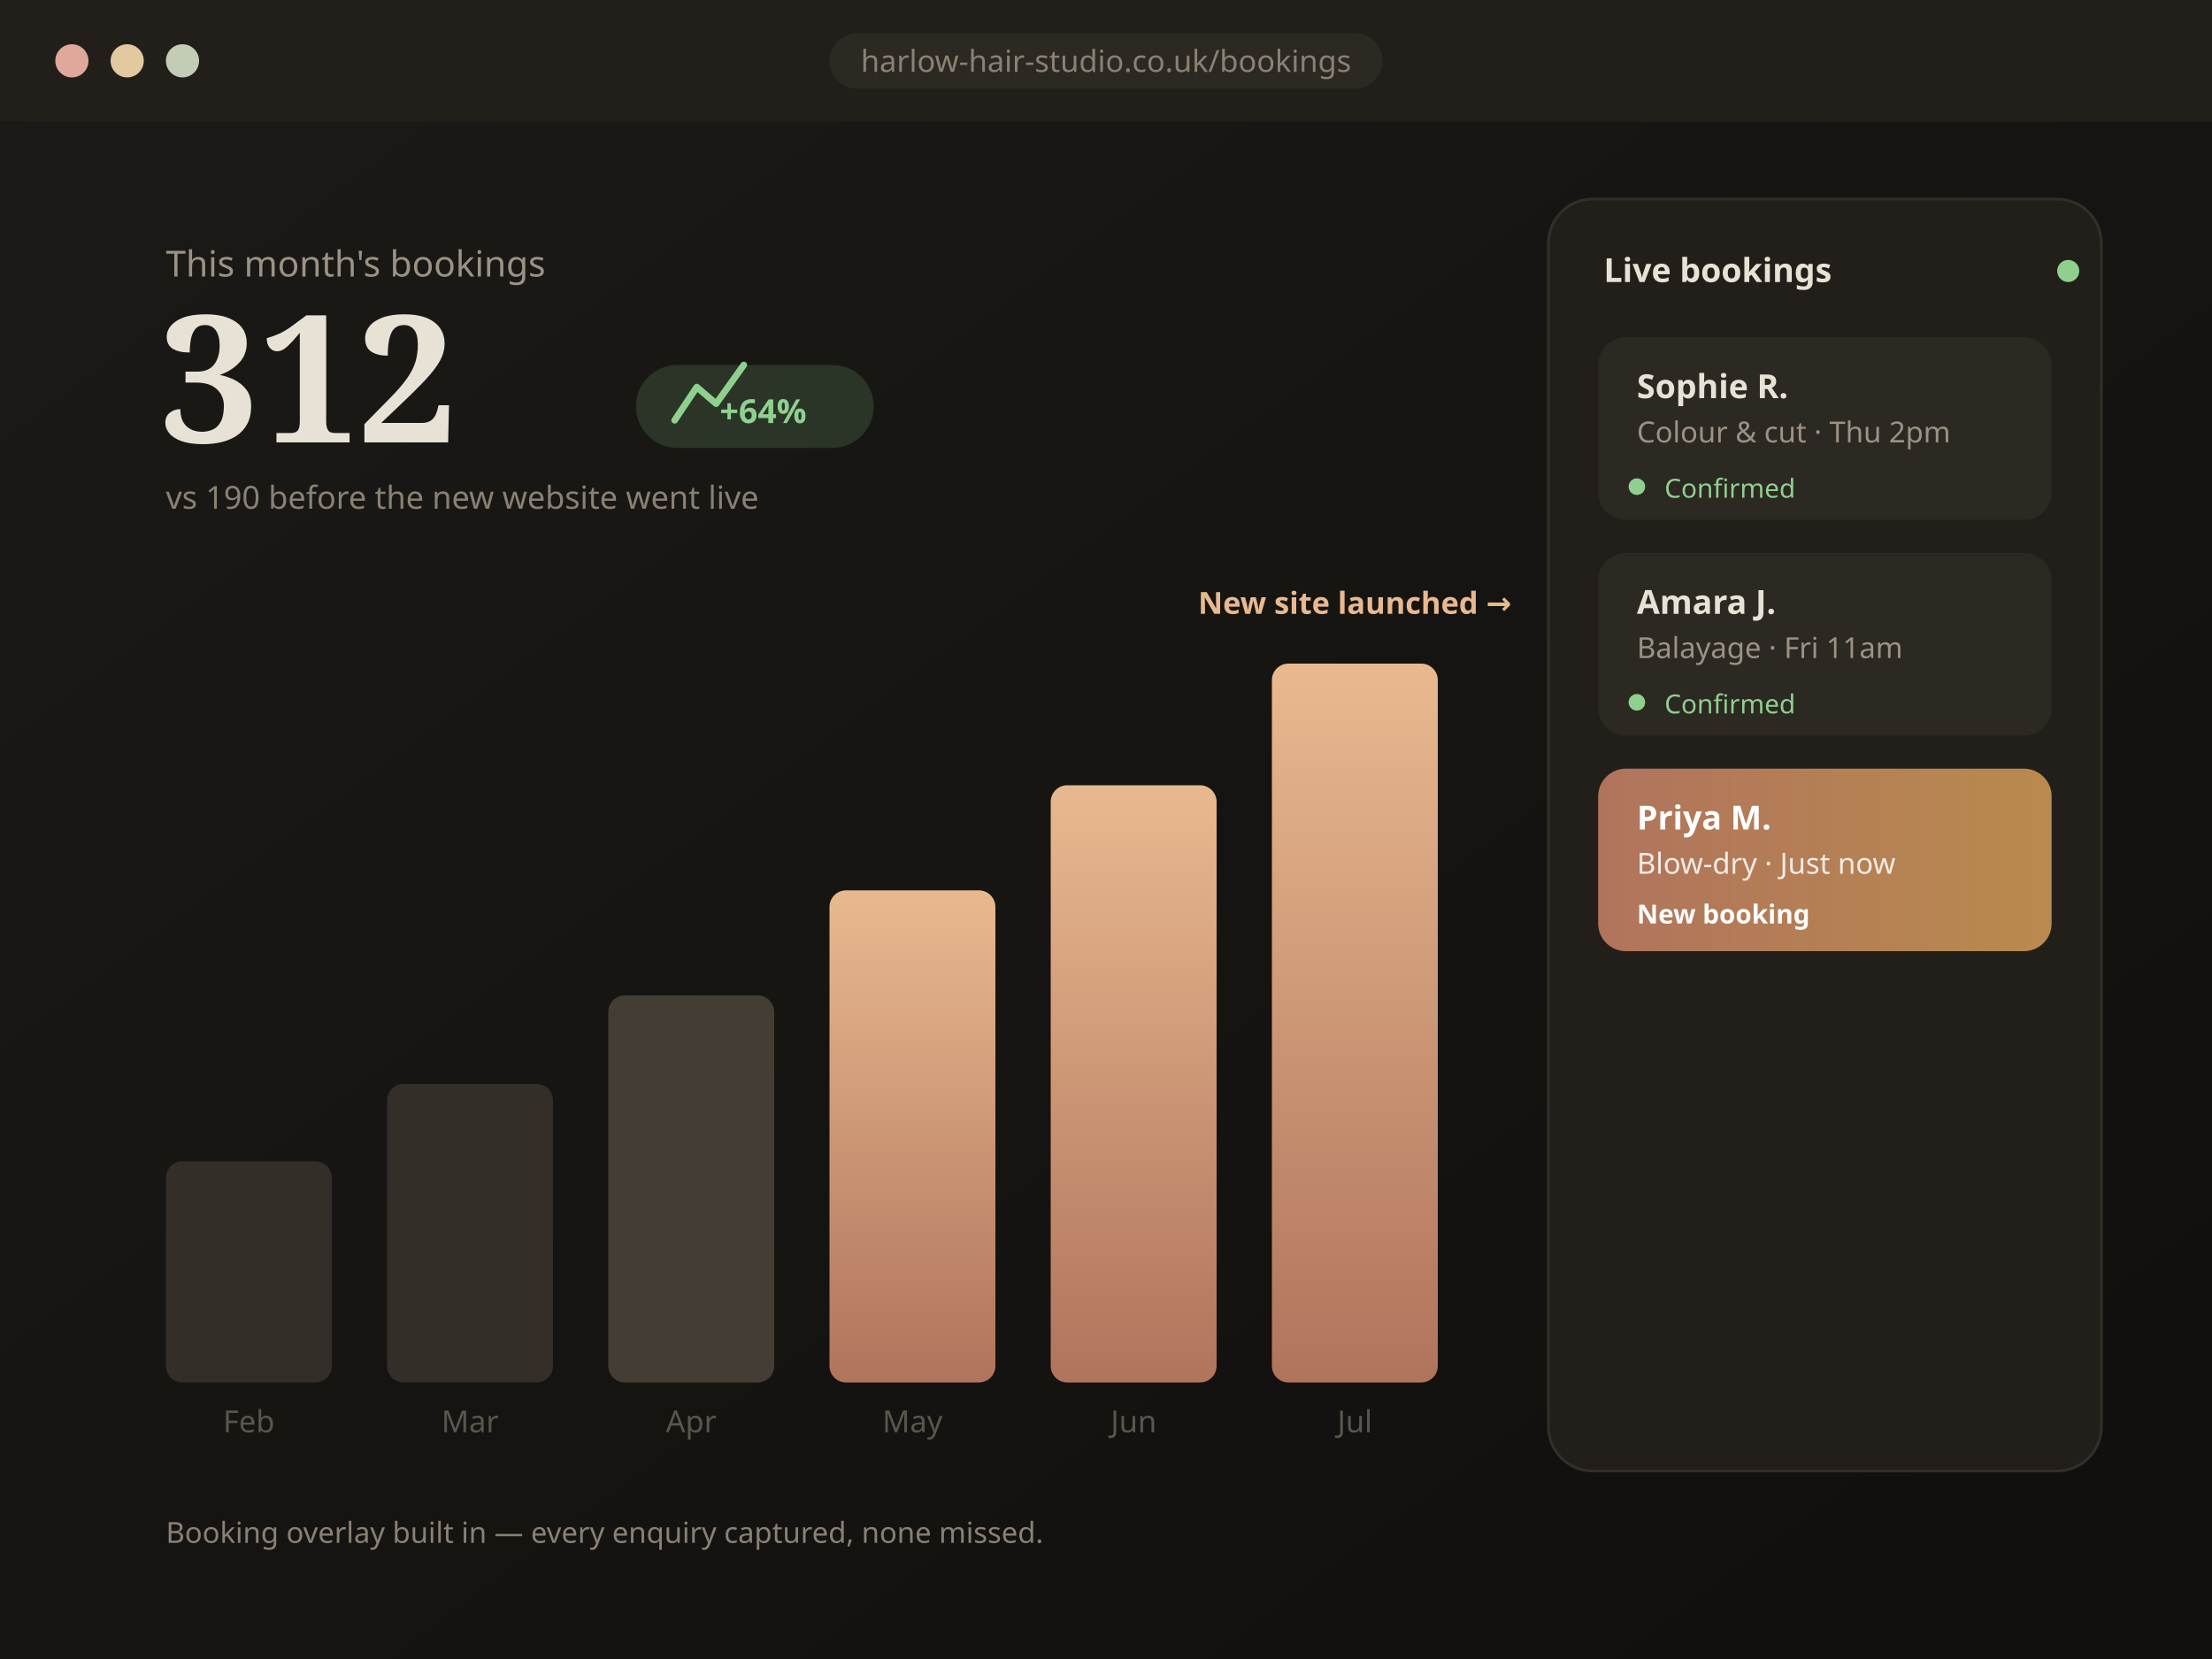
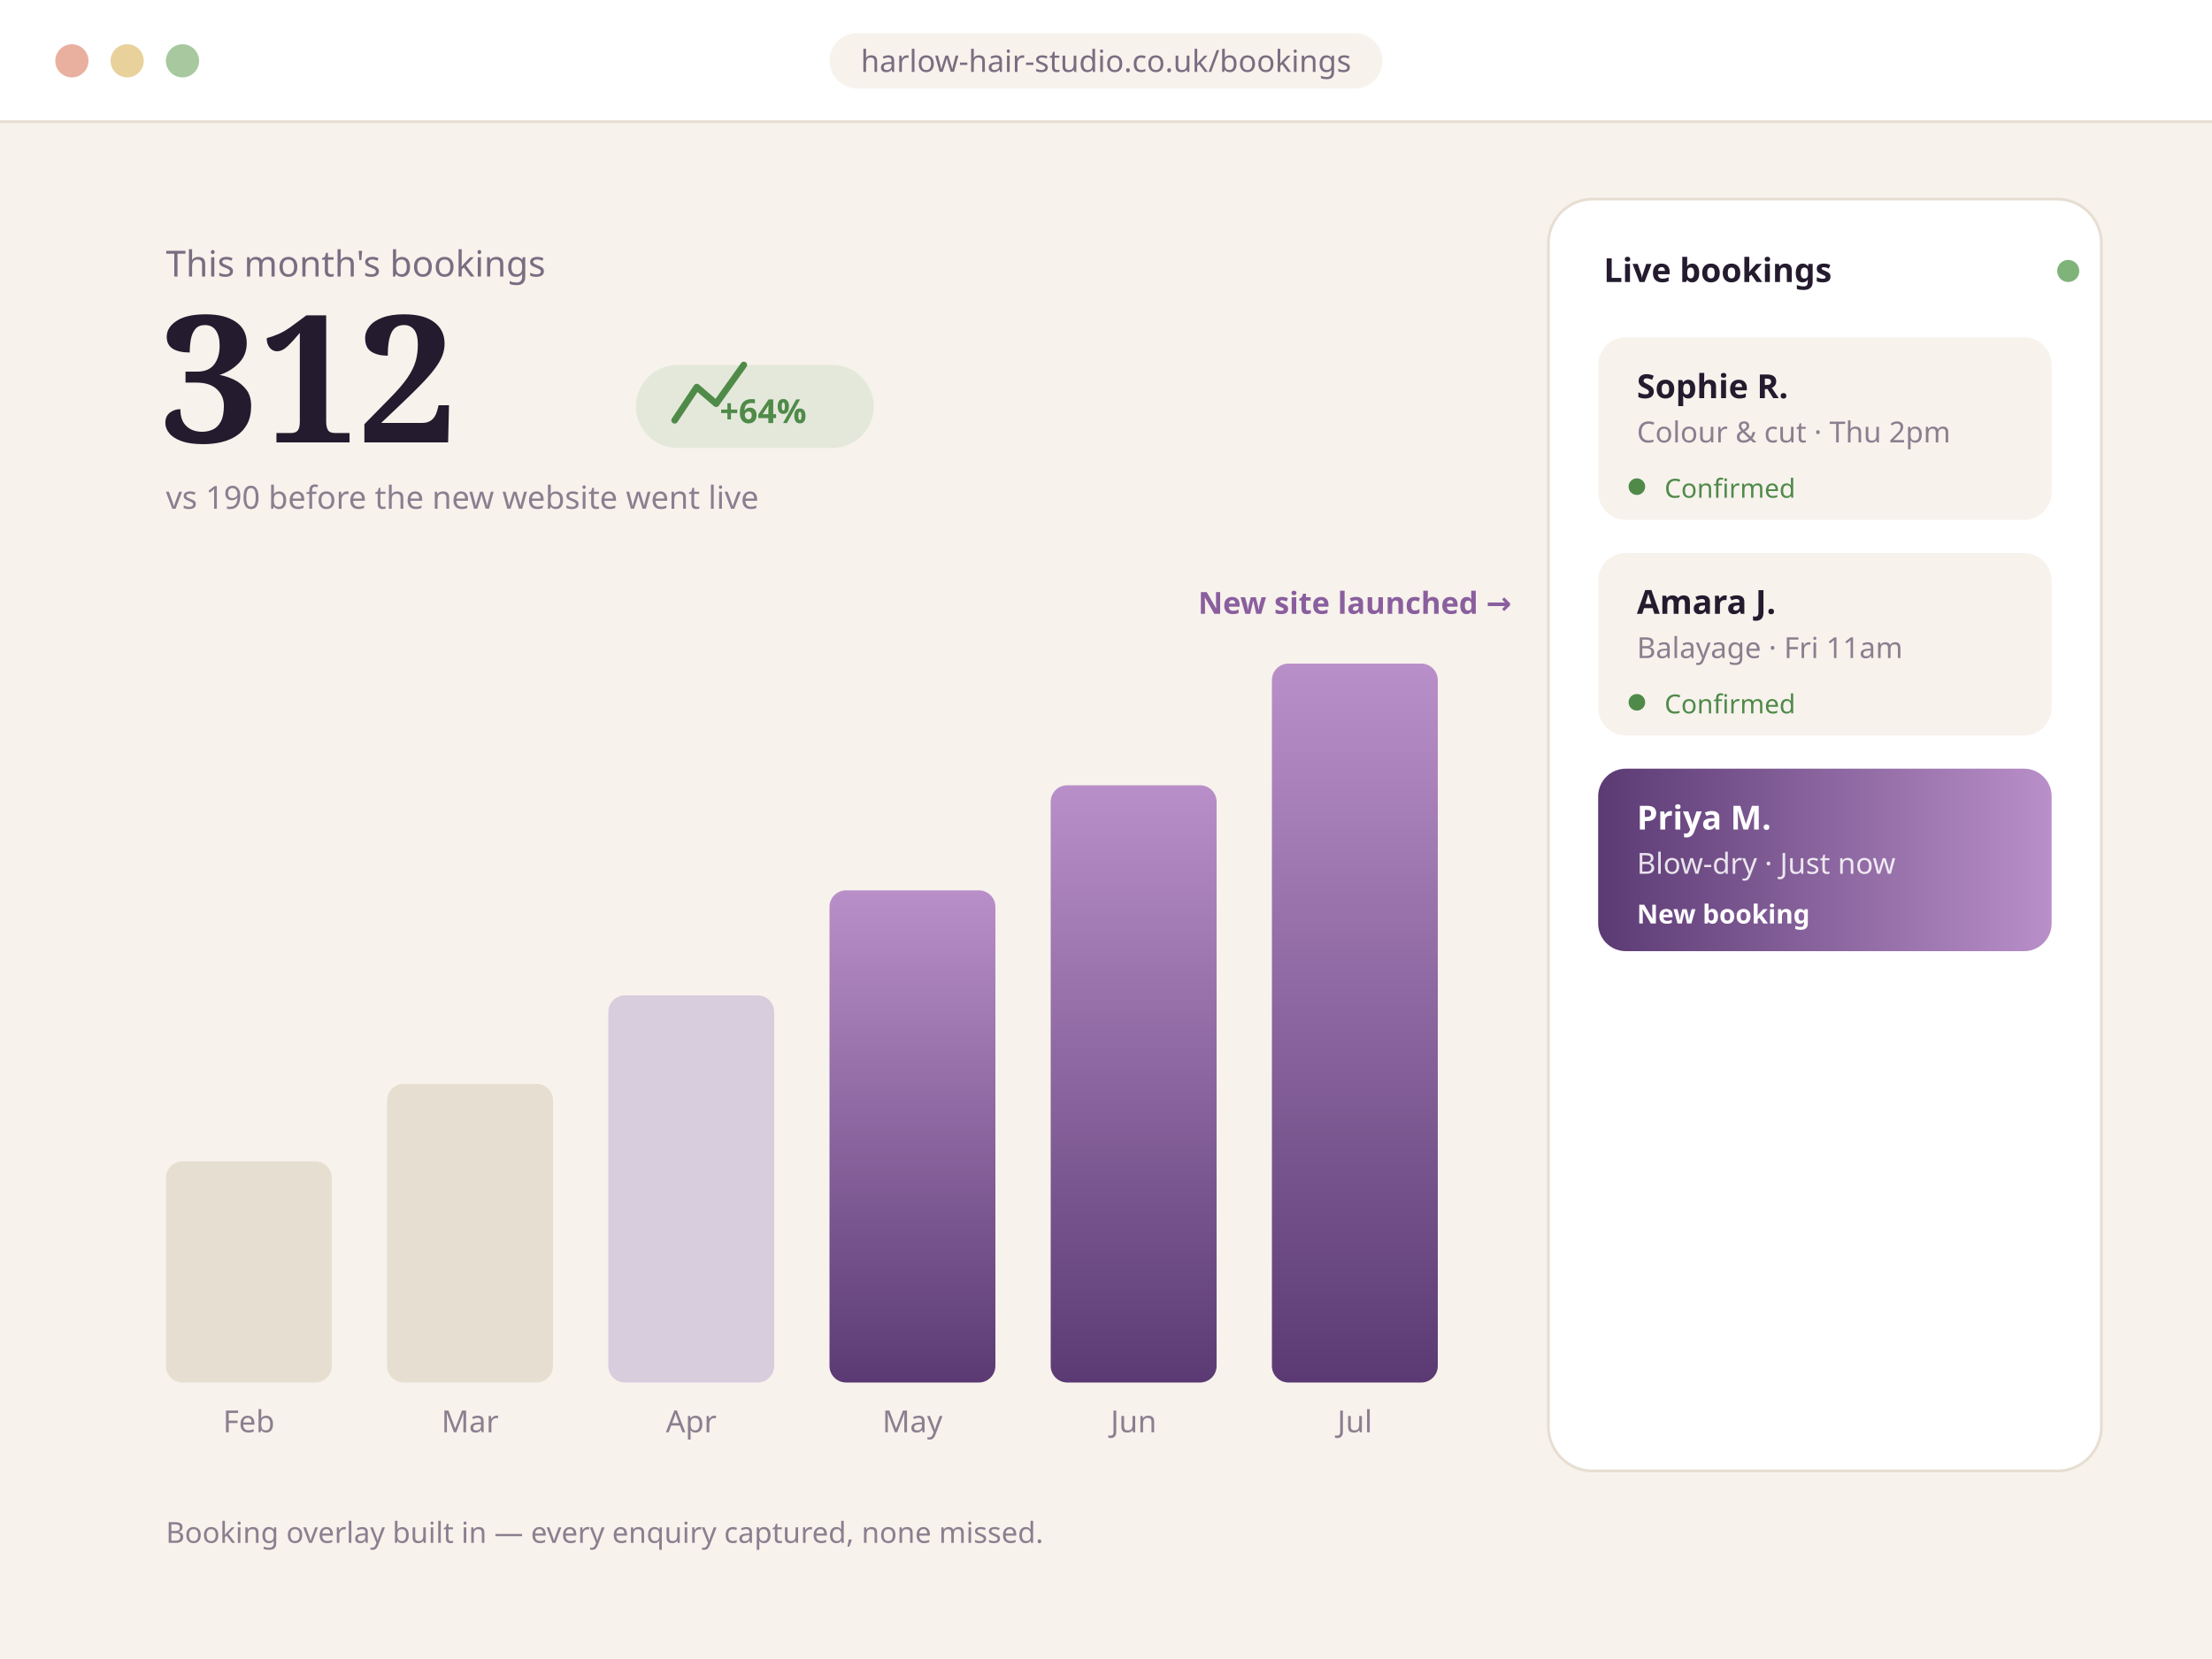
<svg xmlns="http://www.w3.org/2000/svg" viewBox="0 0 800 600">
  <defs>
-     <linearGradient id="bgGrad3" x1="0" y1="0" x2="1" y2="1">
-       <stop offset="0%" stop-color="#1c1a17" />
-       <stop offset="100%" stop-color="#100f0d" />
-     </linearGradient>
    <linearGradient id="accentGrad3" x1="0" y1="0" x2="1" y2="0">
-       <stop offset="0%" stop-color="#b0745c" />
-       <stop offset="100%" stop-color="#b98a4e" />
+       <stop offset="0%" stop-color="#5B3A73" />
+       <stop offset="100%" stop-color="#B98FC9" />
    </linearGradient>
    <linearGradient id="barGrad" x1="0" y1="1" x2="0" y2="0">
-       <stop offset="0%" stop-color="#b0745c" />
-       <stop offset="100%" stop-color="#e8b98f" />
+       <stop offset="0%" stop-color="#5B3A73" />
+       <stop offset="100%" stop-color="#B98FC9" />
    </linearGradient>
  </defs>
-   <rect width="800" height="600" fill="url(#bgGrad3)" />
-   <rect x="0" y="0" width="800" height="44" fill="#221f1b" />
-   <circle cx="26" cy="22" r="6" fill="#e0a89a" />
-   <circle cx="46" cy="22" r="6" fill="#e3c9a0" />
-   <circle cx="66" cy="22" r="6" fill="#c3cdb6" />
-   <rect x="300" y="12" width="200" height="20" rx="10" fill="#2c2822" />
-   <text x="400" y="26" font-family="Manrope, sans-serif" font-size="11" fill="#8a8074" text-anchor="middle">harlow-hair-studio.co.uk/bookings</text>
-   <text x="60" y="100" font-family="Manrope, sans-serif" font-size="13" fill="#9c9284">This month's bookings</text>
-   <text x="58" y="160" font-family="Georgia, serif" font-size="64" font-weight="700" fill="#e8e2d6">312</text>
+   <rect width="800" height="600" fill="#F7F2EC" />
+   <rect x="0" y="0" width="800" height="44" fill="#FFFFFF" />
+   <line x1="0" y1="44" x2="800" y2="44" stroke="#E7DED2" stroke-width="1" />
+   <circle cx="26" cy="22" r="6" fill="#e9b0a0" />
+   <circle cx="46" cy="22" r="6" fill="#e9d19c" />
+   <circle cx="66" cy="22" r="6" fill="#a8c9a0" />
+   <rect x="300" y="12" width="200" height="20" rx="10" fill="#F7F2EC" />
+   <text x="400" y="26" font-family="Manrope, sans-serif" font-size="11" fill="#7a6d81" text-anchor="middle">harlow-hair-studio.co.uk/bookings</text>
+   <text x="60" y="100" font-family="Manrope, sans-serif" font-size="13" fill="#7a6d81">This month's bookings</text>
+   <text x="58" y="160" font-family="Georgia, serif" font-size="64" font-weight="700" fill="#241B2E">312</text>
  <g transform="translate(230,132)">
-     <rect width="86" height="30" rx="15" fill="rgba(143,208,143,.16)" />
-     <path d="M14 20 l8 -12 l7 6 l10 -14" stroke="#8fd08f" stroke-width="2.4" fill="none" stroke-linecap="round" stroke-linejoin="round" />
-     <text x="46" y="21" font-family="Manrope, sans-serif" font-size="12" font-weight="700" fill="#8fd08f" text-anchor="middle">+64%</text>
+     <rect width="86" height="30" rx="15" fill="rgba(127,179,122,.16)" />
+     <path d="M14 20 l8 -12 l7 6 l10 -14" stroke="#4f8a49" stroke-width="2.4" fill="none" stroke-linecap="round" stroke-linejoin="round" />
+     <text x="46" y="21" font-family="Manrope, sans-serif" font-size="12" font-weight="700" fill="#4f8a49" text-anchor="middle">+64%</text>
  </g>
-   <text x="60" y="184" font-family="Manrope, sans-serif" font-size="11.5" fill="#8a8074">vs 190 before the new website went live</text>
+   <text x="60" y="184" font-family="Manrope, sans-serif" font-size="11.5" fill="#8a7f8f">vs 190 before the new website went live</text>
  <g>
-     <rect x="60" y="420" width="60" height="80" rx="6" fill="#332e28" />
-     <rect x="140" y="392" width="60" height="108" rx="6" fill="#332e28" />
-     <rect x="220" y="360" width="60" height="140" rx="6" fill="#443d34" />
+     <rect x="60" y="420" width="60" height="80" rx="6" fill="#E7DED2" />
+     <rect x="140" y="392" width="60" height="108" rx="6" fill="#E7DED2" />
+     <rect x="220" y="360" width="60" height="140" rx="6" fill="#D8CDDD" />
    <rect x="300" y="322" width="60" height="178" rx="6" fill="url(#barGrad)" />
    <rect x="380" y="284" width="60" height="216" rx="6" fill="url(#barGrad)" />
    <rect x="460" y="240" width="60" height="260" rx="6" fill="url(#barGrad)" />
-     <g fill="#5c554c" font-family="Manrope, sans-serif" font-size="11" text-anchor="middle">
+     <g fill="#8a7f8f" font-family="Manrope, sans-serif" font-size="11" text-anchor="middle">
      <text x="90" y="518">Feb</text>
      <text x="170" y="518">Mar</text>
      <text x="250" y="518">Apr</text>
      <text x="330" y="518">May</text>
      <text x="410" y="518">Jun</text>
      <text x="490" y="518">Jul</text>
    </g>
-     <text x="490" y="222" font-family="Manrope, sans-serif" font-size="11" font-weight="700" fill="#e8b98f" text-anchor="middle">New site launched →</text>
+     <text x="490" y="222" font-family="Manrope, sans-serif" font-size="11" font-weight="700" fill="#8a5f9e" text-anchor="middle">New site launched →</text>
  </g>
-   <rect x="560" y="72" width="200" height="460" rx="16" fill="#221f1b" stroke="#332e28" />
-   <text x="580" y="102" font-family="Manrope, sans-serif" font-size="12" font-weight="700" fill="#e8e2d6">Live bookings</text>
-   <circle cx="748" cy="98" r="4" fill="#8fd08f">
+   <rect x="560" y="72" width="200" height="460" rx="16" fill="#FFFFFF" stroke="#E7DED2" />
+   <text x="580" y="102" font-family="Manrope, sans-serif" font-size="12" font-weight="700" fill="#241B2E">Live bookings</text>
+   <circle cx="748" cy="98" r="4" fill="#7fb37a">
    <animate attributeName="opacity" values="1;.3;1" dur="1.2s" repeatCount="indefinite" />
  </circle>
  <g font-family="Manrope, sans-serif">
-     <rect x="578" y="122" width="164" height="66" rx="10" fill="#2c2822" />
-     <text x="592" y="144" font-size="12" font-weight="700" fill="#e8e2d6">Sophie R.</text>
-     <text x="592" y="160" font-size="10.5" fill="#9c9284">Colour &amp; cut · Thu 2pm</text>
-     <circle cx="592" cy="176" r="3" fill="#8fd08f" />
-     <text x="602" y="180" font-size="9.5" fill="#8fd08f">Confirmed</text>
-     <rect x="578" y="200" width="164" height="66" rx="10" fill="#2c2822" />
-     <text x="592" y="222" font-size="12" font-weight="700" fill="#e8e2d6">Amara J.</text>
-     <text x="592" y="238" font-size="10.5" fill="#9c9284">Balayage · Fri 11am</text>
-     <circle cx="592" cy="254" r="3" fill="#8fd08f" />
-     <text x="602" y="258" font-size="9.5" fill="#8fd08f">Confirmed</text>
+     <rect x="578" y="122" width="164" height="66" rx="10" fill="#F7F2EC" />
+     <text x="592" y="144" font-size="12" font-weight="700" fill="#241B2E">Sophie R.</text>
+     <text x="592" y="160" font-size="10.5" fill="#8a7f8f">Colour &amp; cut · Thu 2pm</text>
+     <circle cx="592" cy="176" r="3" fill="#4f8a49" />
+     <text x="602" y="180" font-size="9.5" fill="#4f8a49">Confirmed</text>
+     <rect x="578" y="200" width="164" height="66" rx="10" fill="#F7F2EC" />
+     <text x="592" y="222" font-size="12" font-weight="700" fill="#241B2E">Amara J.</text>
+     <text x="592" y="238" font-size="10.5" fill="#8a7f8f">Balayage · Fri 11am</text>
+     <circle cx="592" cy="254" r="3" fill="#4f8a49" />
+     <text x="602" y="258" font-size="9.5" fill="#4f8a49">Confirmed</text>
    <rect x="578" y="278" width="164" height="66" rx="10" fill="url(#accentGrad3)" />
    <text x="592" y="300" font-size="12" font-weight="700" fill="#fff">Priya M.</text>
    <text x="592" y="316" font-size="10.5" fill="rgba(255,255,255,.85)">Blow-dry · Just now</text>
    <text x="592" y="334" font-size="9.5" font-weight="700" fill="#fff">New booking</text>
  </g>
-   <text x="60" y="558" font-family="Manrope, sans-serif" font-size="10.5" fill="#8a8074">Booking overlay built in — every enquiry captured, none missed.</text>
+   <text x="60" y="558" font-family="Manrope, sans-serif" font-size="10.5" fill="#8a7f8f">Booking overlay built in — every enquiry captured, none missed.</text>
</svg>
